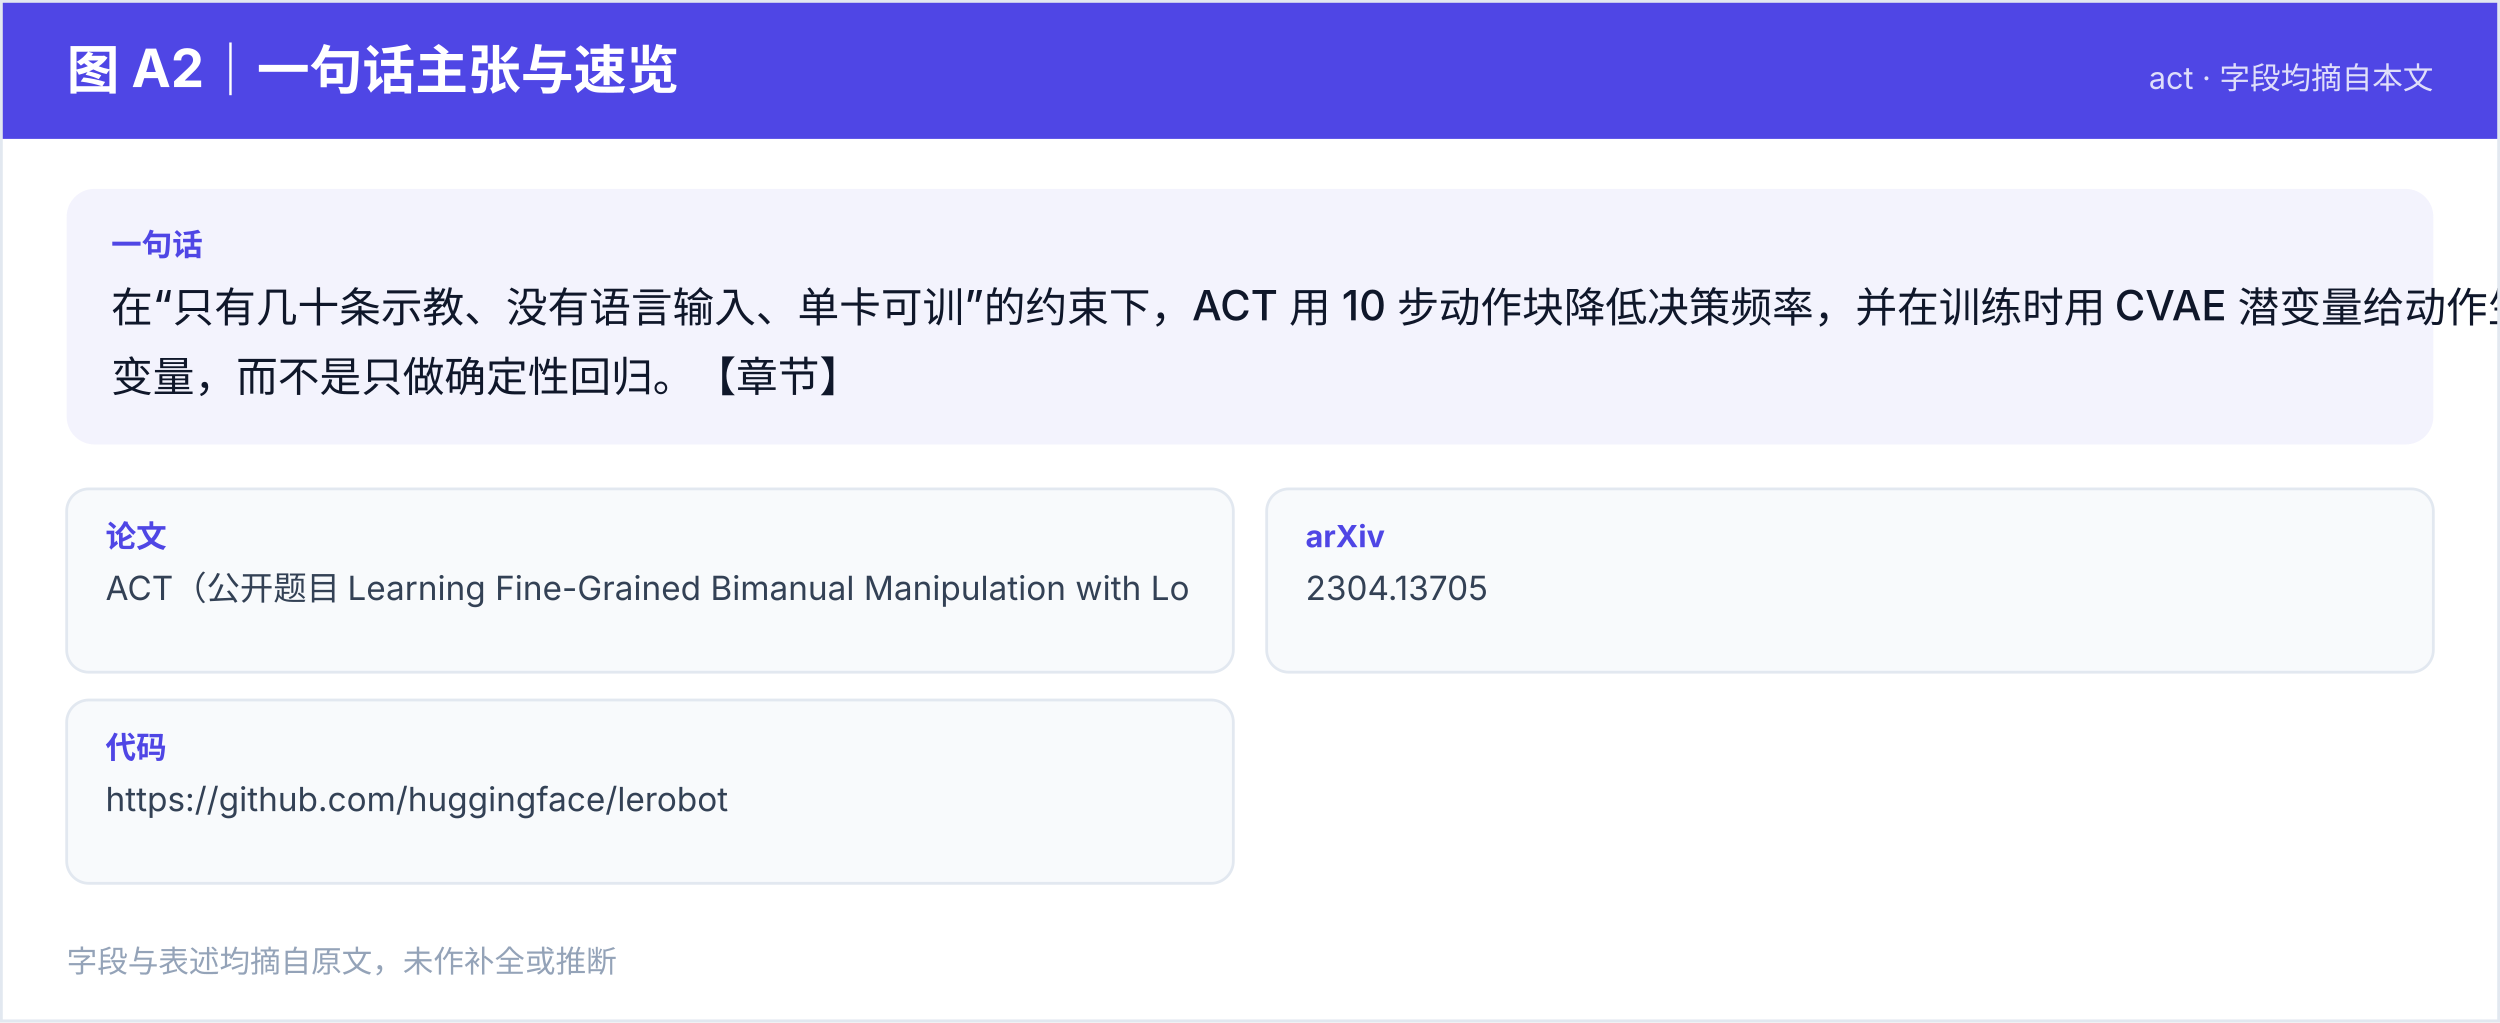
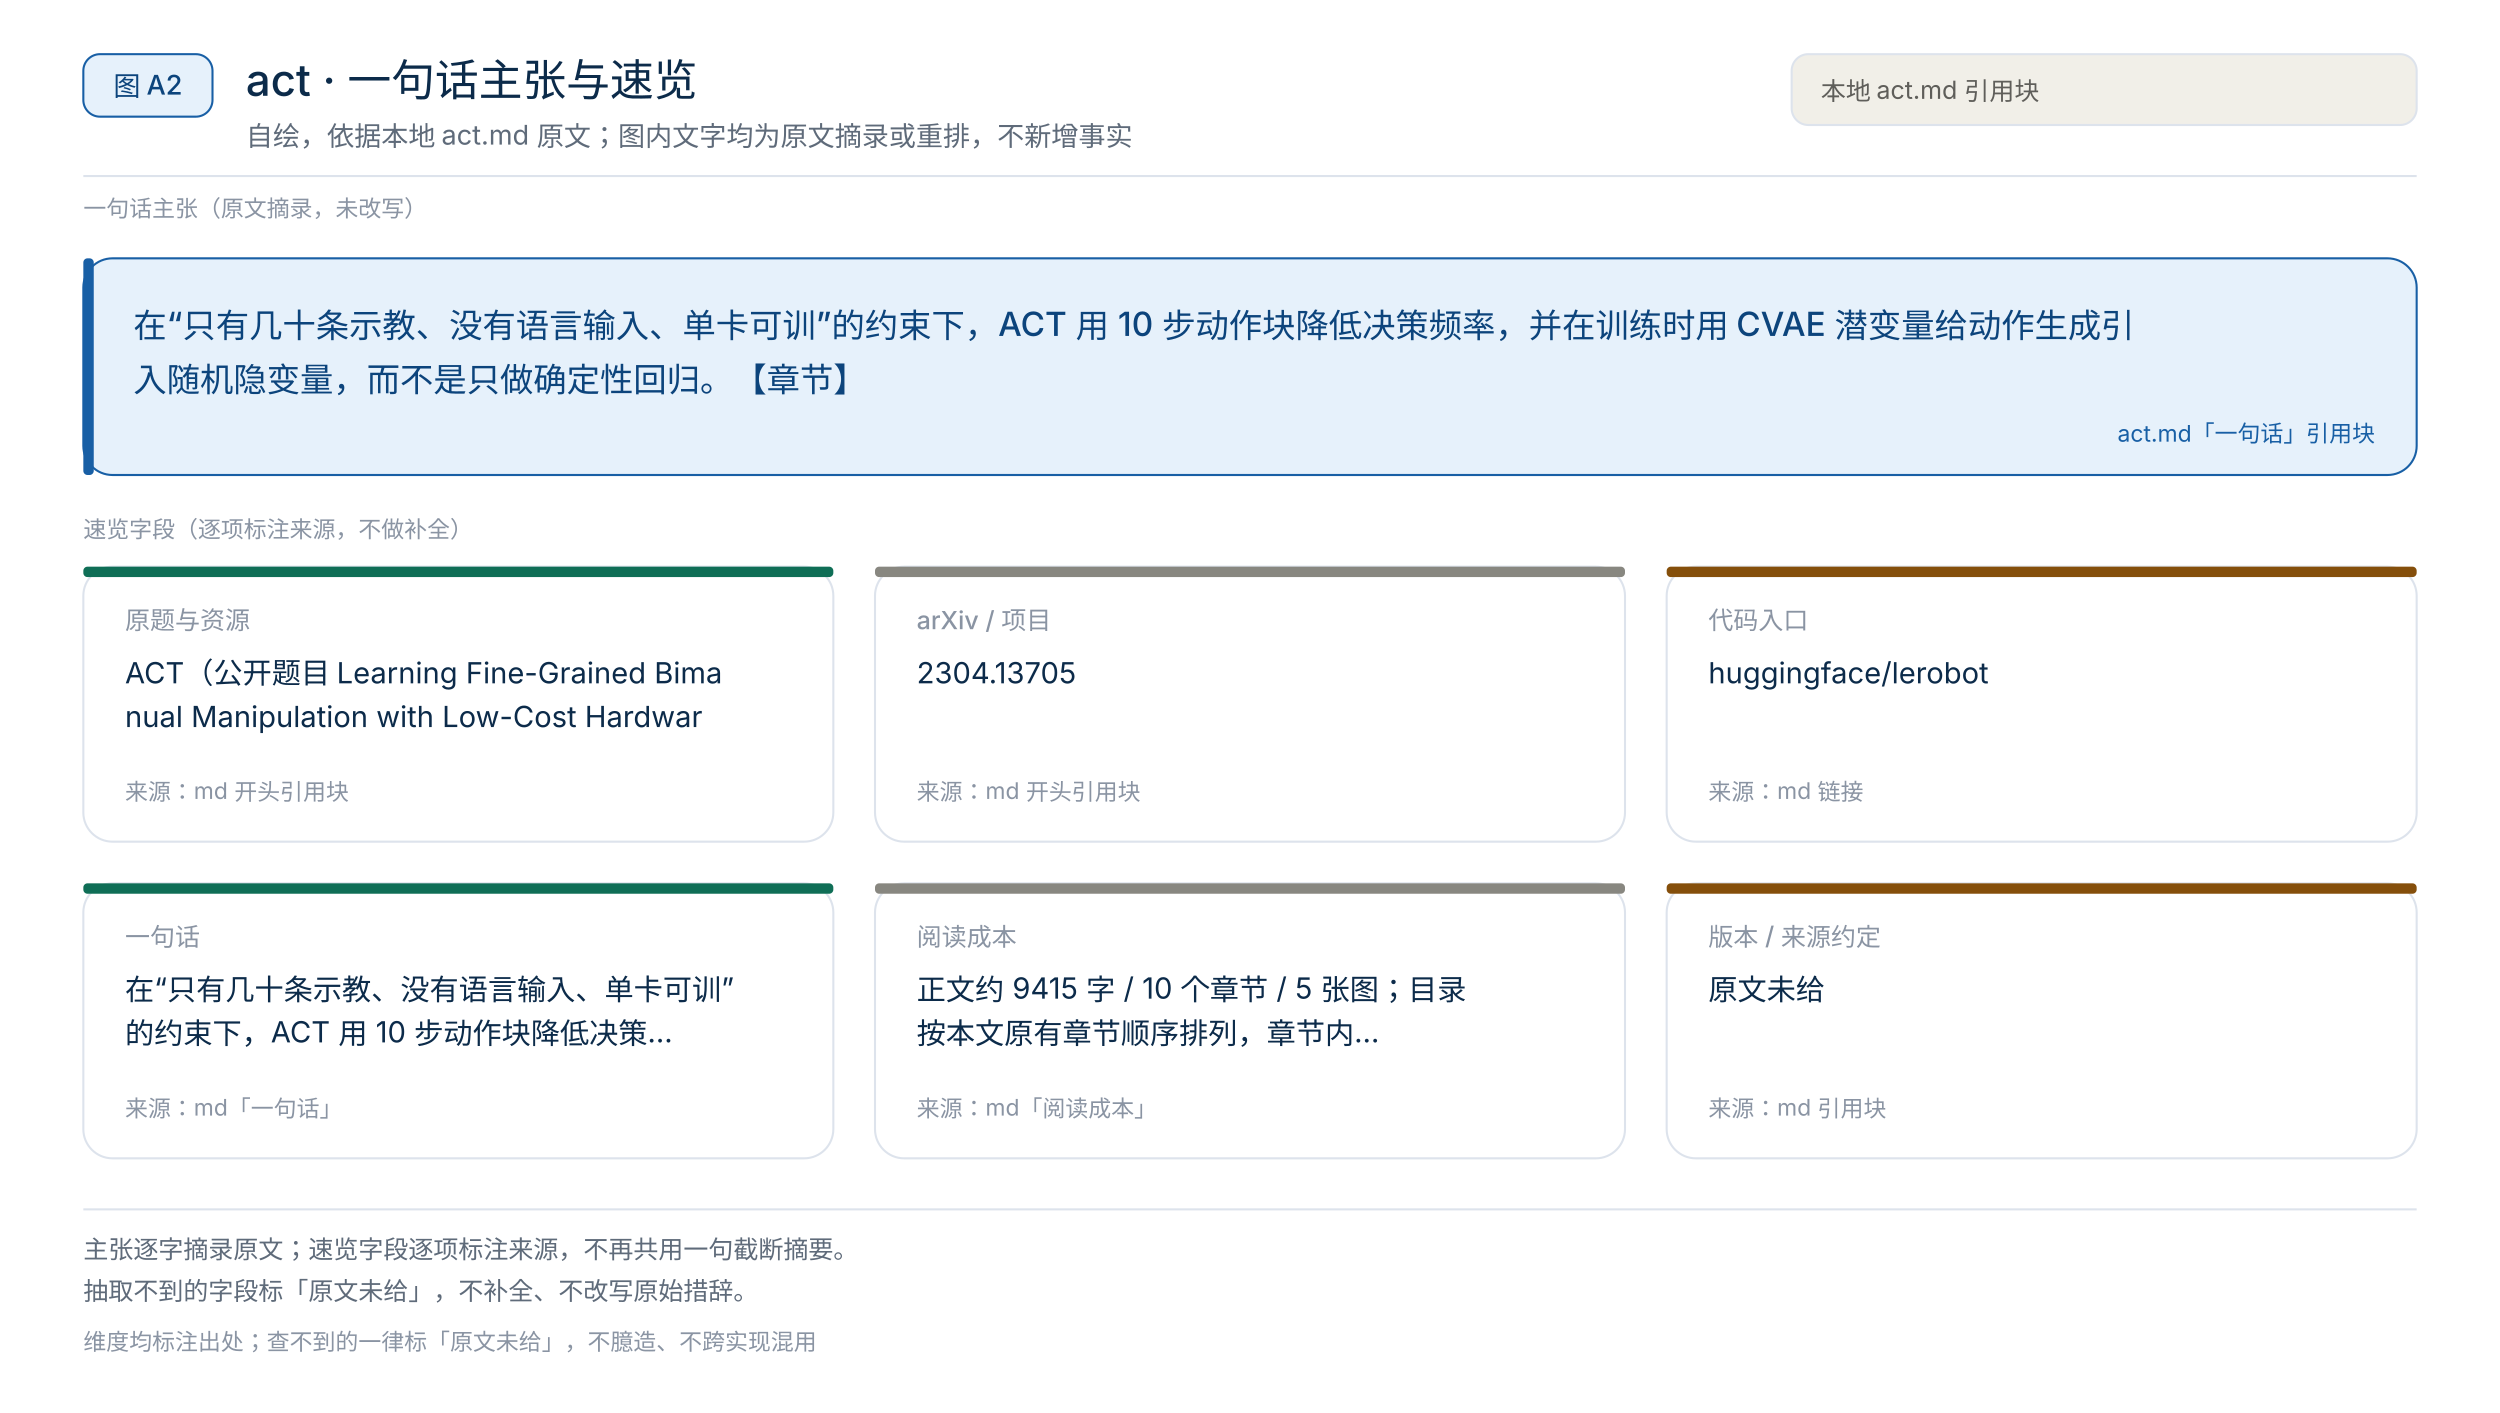
- <svg xmlns="http://www.w3.org/2000/svg" viewBox="0 0 900 368" width="900" height="368" font-family="PingFang SC, -apple-system, BlinkMacSystemFont, Microsoft YaHei, sans-serif">
-   <rect width="900" height="368" fill="#ffffff" />
-   <rect x="0" y="0" width="900" height="50" fill="#4f46e5" />
-   <text x="24" y="32" font-size="19" fill="#ffffff" font-weight="700" text-anchor="start">图 A2｜一句话主张与速览</text>
-   <text x="876" y="32" font-size="11" fill="#ffffff" font-weight="400" text-anchor="end" opacity="0.82">act · 字段均摘自本文</text>
-   <rect x="24" y="68" width="852" height="92" rx="10" fill="#4f46e5" opacity="0.07" />
-   <text x="40" y="92" font-size="11" fill="#4f46e5" font-weight="700" text-anchor="start">一句话</text>
-   <text x="40" y="116" font-size="15" fill="#0f172a" font-weight="500" text-anchor="start">在“只有几十条示教、没有语言输入、单卡可训”的约束下，ACT 用 10 步动作块降低决策频率，并在训练时用 CVAE 潜变量给动作生成引入随机隐</text>
-   <text x="40" y="141" font-size="15" fill="#0f172a" font-weight="500" text-anchor="start">变量，而不是只做确定性回归。【章节】</text>
-   <rect x="24" y="176" width="420" height="66" rx="8" fill="#f8fafc" stroke="#e2e8f0" />
-   <text x="38" y="197" font-size="11" fill="#4f46e5" font-weight="700" text-anchor="start">论文</text>
-   <text x="38" y="216" font-size="12" fill="#334155" font-weight="400" text-anchor="start">ACT（公开题目 Learning Fine-Grained Bimanual Manipulation with Lo</text>
-   <rect x="456" y="176" width="420" height="66" rx="8" fill="#f8fafc" stroke="#e2e8f0" />
-   <text x="470" y="197" font-size="11" fill="#4f46e5" font-weight="700" text-anchor="start">arXiv</text>
-   <text x="470" y="216" font-size="12" fill="#334155" font-weight="400" text-anchor="start">2304.13705</text>
-   <rect x="24" y="252" width="420" height="66" rx="8" fill="#f8fafc" stroke="#e2e8f0" />
-   <text x="38" y="273" font-size="11" fill="#4f46e5" font-weight="700" text-anchor="start">代码</text>
-   <text x="38" y="292" font-size="12" fill="#334155" font-weight="400" text-anchor="start">https://github.com/huggingface/lerobot</text>
-   <text x="24" y="350" font-size="11" fill="#94a3b8" font-weight="400" text-anchor="start">字段与表述均摘自原文，未作补全或推断</text>
-   <rect x="0.5" y="0.5" width="899" height="367" fill="none" stroke="#e2e8f0" />
+ <svg xmlns="http://www.w3.org/2000/svg" width="1200" height="678" viewBox="0 0 1200 678" role="img">
+   <defs>
+     <marker id="arrow" viewBox="0 0 10 10" refX="8" refY="5" markerWidth="6" markerHeight="6" orient="auto-start-reverse">
+       <path d="M2 1L8 5L2 9" fill="none" stroke="#185FA5" stroke-width="1.6" stroke-linecap="round" stroke-linejoin="round" />
+     </marker>
+   </defs>
+   <rect x="0" y="0" width="1200" height="678" rx="0" fill="#FFFFFF" stroke="#FFFFFF" stroke-width="1" />
+   <text x="118" y="46" font-family="-apple-system,BlinkMacSystemFont,'PingFang SC','Microsoft YaHei',sans-serif" font-size="21" font-weight="500" fill="#0C2B4A" text-anchor="start">act · 一句话主张与速览</text>
+   <text x="118" y="70" font-family="-apple-system,BlinkMacSystemFont,'PingFang SC','Microsoft YaHei',sans-serif" font-size="13" font-weight="400" fill="#5F6B7A" text-anchor="start">自绘，依据本地 act.md 原文；图内文字均为原文摘录或重排，不新增事实</text>
+   <rect x="40" y="84" width="1120" height="1" rx="0" fill="#DDE3EC" stroke="#DDE3EC" stroke-width="0" />
+   <rect x="860" y="26" width="300" height="34" rx="8" fill="#F1EFE8" stroke="#DDE3EC" stroke-width="1" />
+   <text x="874" y="48" font-family="-apple-system,BlinkMacSystemFont,'PingFang SC','Microsoft YaHei',sans-serif" font-size="12" font-weight="400" fill="#5F5E5A" text-anchor="start">本地 act.md 引用块</text>
+   <rect x="40" y="26" width="62" height="30" rx="8" fill="#E6F1FB" stroke="#185FA5" stroke-width="1" />
+   <text x="71" y="46" font-family="-apple-system,BlinkMacSystemFont,'PingFang SC','Microsoft YaHei',sans-serif" font-size="13" font-weight="500" fill="#0C447C" text-anchor="middle">图 A2</text>
+   <text x="40" y="104" font-family="-apple-system,BlinkMacSystemFont,'PingFang SC','Microsoft YaHei',sans-serif" font-size="11" font-weight="400" fill="#8A94A3" text-anchor="start">一句话主张（原文摘录，未改写）</text>
+   <rect x="40" y="124" width="1120" height="104" rx="14" fill="#E6F1FB" stroke="#185FA5" stroke-width="1" />
+   <rect x="40" y="124" width="5" height="104" rx="2" fill="#185FA5" stroke="#185FA5" stroke-width="0" />
+   <text x="64" y="162" font-family="-apple-system,BlinkMacSystemFont,'PingFang SC','Microsoft YaHei',sans-serif" font-size="16" font-weight="500" fill="#0C447C" text-anchor="start">在“只有几十条示教、没有语言输入、单卡可训”的约束下，ACT 用 10 步动作块降低决策频率，并在训练时用 CVAE 潜变量给动作生成引</text>
+   <text x="64" y="188" font-family="-apple-system,BlinkMacSystemFont,'PingFang SC','Microsoft YaHei',sans-serif" font-size="16" font-weight="500" fill="#0C447C" text-anchor="start">入随机隐变量，而不是只做确定性回归。【章节】</text>
+   <text x="1140" y="212" font-family="-apple-system,BlinkMacSystemFont,'PingFang SC','Microsoft YaHei',sans-serif" font-size="11" font-weight="400" fill="#185FA5" text-anchor="end">act.md「一句话」引用块</text>
+   <text x="40" y="258" font-family="-apple-system,BlinkMacSystemFont,'PingFang SC','Microsoft YaHei',sans-serif" font-size="11" font-weight="400" fill="#8A94A3" text-anchor="start">速览字段（逐项标注来源，不做补全）</text>
+   <rect x="40" y="272" width="360" height="132" rx="14" fill="#FFFFFF" stroke="#DDE3EC" stroke-width="1" />
+   <rect x="40" y="272" width="360" height="5" rx="2" fill="#0F6E56" stroke="#0F6E56" stroke-width="0" />
+   <text x="60" y="302" font-family="-apple-system,BlinkMacSystemFont,'PingFang SC','Microsoft YaHei',sans-serif" font-size="12" font-weight="500" fill="#8A94A3" text-anchor="start">原题与资源</text>
+   <text x="60" y="328" font-family="-apple-system,BlinkMacSystemFont,'PingFang SC','Microsoft YaHei',sans-serif" font-size="14" font-weight="400" fill="#0C2B4A" text-anchor="start">ACT（公开题目 Learning Fine-Grained Bima</text>
+   <text x="60" y="349" font-family="-apple-system,BlinkMacSystemFont,'PingFang SC','Microsoft YaHei',sans-serif" font-size="14" font-weight="400" fill="#0C2B4A" text-anchor="start">nual Manipulation with Low-Cost Hardwar</text>
+   <text x="60" y="384" font-family="-apple-system,BlinkMacSystemFont,'PingFang SC','Microsoft YaHei',sans-serif" font-size="11" font-weight="400" fill="#8A94A3" text-anchor="start">来源：md 开头引用块</text>
+   <rect x="420" y="272" width="360" height="132" rx="14" fill="#FFFFFF" stroke="#DDE3EC" stroke-width="1" />
+   <rect x="420" y="272" width="360" height="5" rx="2" fill="#888780" stroke="#888780" stroke-width="0" />
+   <text x="440" y="302" font-family="-apple-system,BlinkMacSystemFont,'PingFang SC','Microsoft YaHei',sans-serif" font-size="12" font-weight="500" fill="#8A94A3" text-anchor="start">arXiv / 项目</text>
+   <text x="440" y="328" font-family="-apple-system,BlinkMacSystemFont,'PingFang SC','Microsoft YaHei',sans-serif" font-size="14" font-weight="400" fill="#0C2B4A" text-anchor="start">2304.13705</text>
+   <text x="440" y="384" font-family="-apple-system,BlinkMacSystemFont,'PingFang SC','Microsoft YaHei',sans-serif" font-size="11" font-weight="400" fill="#8A94A3" text-anchor="start">来源：md 开头引用块</text>
+   <rect x="800" y="272" width="360" height="132" rx="14" fill="#FFFFFF" stroke="#DDE3EC" stroke-width="1" />
+   <rect x="800" y="272" width="360" height="5" rx="2" fill="#854F0B" stroke="#854F0B" stroke-width="0" />
+   <text x="820" y="302" font-family="-apple-system,BlinkMacSystemFont,'PingFang SC','Microsoft YaHei',sans-serif" font-size="12" font-weight="500" fill="#8A94A3" text-anchor="start">代码入口</text>
+   <text x="820" y="328" font-family="-apple-system,BlinkMacSystemFont,'PingFang SC','Microsoft YaHei',sans-serif" font-size="14" font-weight="400" fill="#0C2B4A" text-anchor="start">huggingface/lerobot</text>
+   <text x="820" y="384" font-family="-apple-system,BlinkMacSystemFont,'PingFang SC','Microsoft YaHei',sans-serif" font-size="11" font-weight="400" fill="#8A94A3" text-anchor="start">来源：md 链接</text>
+   <rect x="40" y="424" width="360" height="132" rx="14" fill="#FFFFFF" stroke="#DDE3EC" stroke-width="1" />
+   <rect x="40" y="424" width="360" height="5" rx="2" fill="#0F6E56" stroke="#0F6E56" stroke-width="0" />
+   <text x="60" y="454" font-family="-apple-system,BlinkMacSystemFont,'PingFang SC','Microsoft YaHei',sans-serif" font-size="12" font-weight="500" fill="#8A94A3" text-anchor="start">一句话</text>
+   <text x="60" y="480" font-family="-apple-system,BlinkMacSystemFont,'PingFang SC','Microsoft YaHei',sans-serif" font-size="14" font-weight="400" fill="#0C2B4A" text-anchor="start">在“只有几十条示教、没有语言输入、单卡可训”</text>
+   <text x="60" y="501" font-family="-apple-system,BlinkMacSystemFont,'PingFang SC','Microsoft YaHei',sans-serif" font-size="14" font-weight="400" fill="#0C2B4A" text-anchor="start">的约束下，ACT 用 10 步动作块降低决策…</text>
+   <text x="60" y="536" font-family="-apple-system,BlinkMacSystemFont,'PingFang SC','Microsoft YaHei',sans-serif" font-size="11" font-weight="400" fill="#8A94A3" text-anchor="start">来源：md「一句话」</text>
+   <rect x="420" y="424" width="360" height="132" rx="14" fill="#FFFFFF" stroke="#DDE3EC" stroke-width="1" />
+   <rect x="420" y="424" width="360" height="5" rx="2" fill="#888780" stroke="#888780" stroke-width="0" />
+   <text x="440" y="454" font-family="-apple-system,BlinkMacSystemFont,'PingFang SC','Microsoft YaHei',sans-serif" font-size="12" font-weight="500" fill="#8A94A3" text-anchor="start">阅读成本</text>
+   <text x="440" y="480" font-family="-apple-system,BlinkMacSystemFont,'PingFang SC','Microsoft YaHei',sans-serif" font-size="14" font-weight="400" fill="#0C2B4A" text-anchor="start">正文约 9415 字 / 10 个章节 / 5 张图；目录</text>
+   <text x="440" y="501" font-family="-apple-system,BlinkMacSystemFont,'PingFang SC','Microsoft YaHei',sans-serif" font-size="14" font-weight="400" fill="#0C2B4A" text-anchor="start">按本文原有章节顺序排列，章节内…</text>
+   <text x="440" y="536" font-family="-apple-system,BlinkMacSystemFont,'PingFang SC','Microsoft YaHei',sans-serif" font-size="11" font-weight="400" fill="#8A94A3" text-anchor="start">来源：md「阅读成本」</text>
+   <rect x="800" y="424" width="360" height="132" rx="14" fill="#FFFFFF" stroke="#DDE3EC" stroke-width="1" />
+   <rect x="800" y="424" width="360" height="5" rx="2" fill="#854F0B" stroke="#854F0B" stroke-width="0" />
+   <text x="820" y="454" font-family="-apple-system,BlinkMacSystemFont,'PingFang SC','Microsoft YaHei',sans-serif" font-size="12" font-weight="500" fill="#8A94A3" text-anchor="start">版本 / 来源约定</text>
+   <text x="820" y="480" font-family="-apple-system,BlinkMacSystemFont,'PingFang SC','Microsoft YaHei',sans-serif" font-size="14" font-weight="400" fill="#0C2B4A" text-anchor="start">原文未给</text>
+   <text x="820" y="536" font-family="-apple-system,BlinkMacSystemFont,'PingFang SC','Microsoft YaHei',sans-serif" font-size="11" font-weight="400" fill="#8A94A3" text-anchor="start">来源：md 引用块</text>
+   <rect x="40" y="580" width="1120" height="1" rx="0" fill="#DDE3EC" stroke="#DDE3EC" stroke-width="0" />
+   <text x="40" y="604" font-family="-apple-system,BlinkMacSystemFont,'PingFang SC','Microsoft YaHei',sans-serif" font-size="12" font-weight="400" fill="#5F6B7A" text-anchor="start">主张逐字摘录原文；速览字段逐项标注来源，不再共用一句截断摘要。</text>
+   <text x="40" y="624" font-family="-apple-system,BlinkMacSystemFont,'PingFang SC','Microsoft YaHei',sans-serif" font-size="12" font-weight="400" fill="#5F6B7A" text-anchor="start">抽取不到的字段标「原文未给」，不补全、不改写原始措辞。</text>
+   <text x="40" y="648" font-family="-apple-system,BlinkMacSystemFont,'PingFang SC','Microsoft YaHei',sans-serif" font-size="11" font-weight="400" fill="#8A94A3" text-anchor="start">维度均标注出处；查不到的一律标「原文未给」，不臆造、不跨实现混用</text>
</svg>
